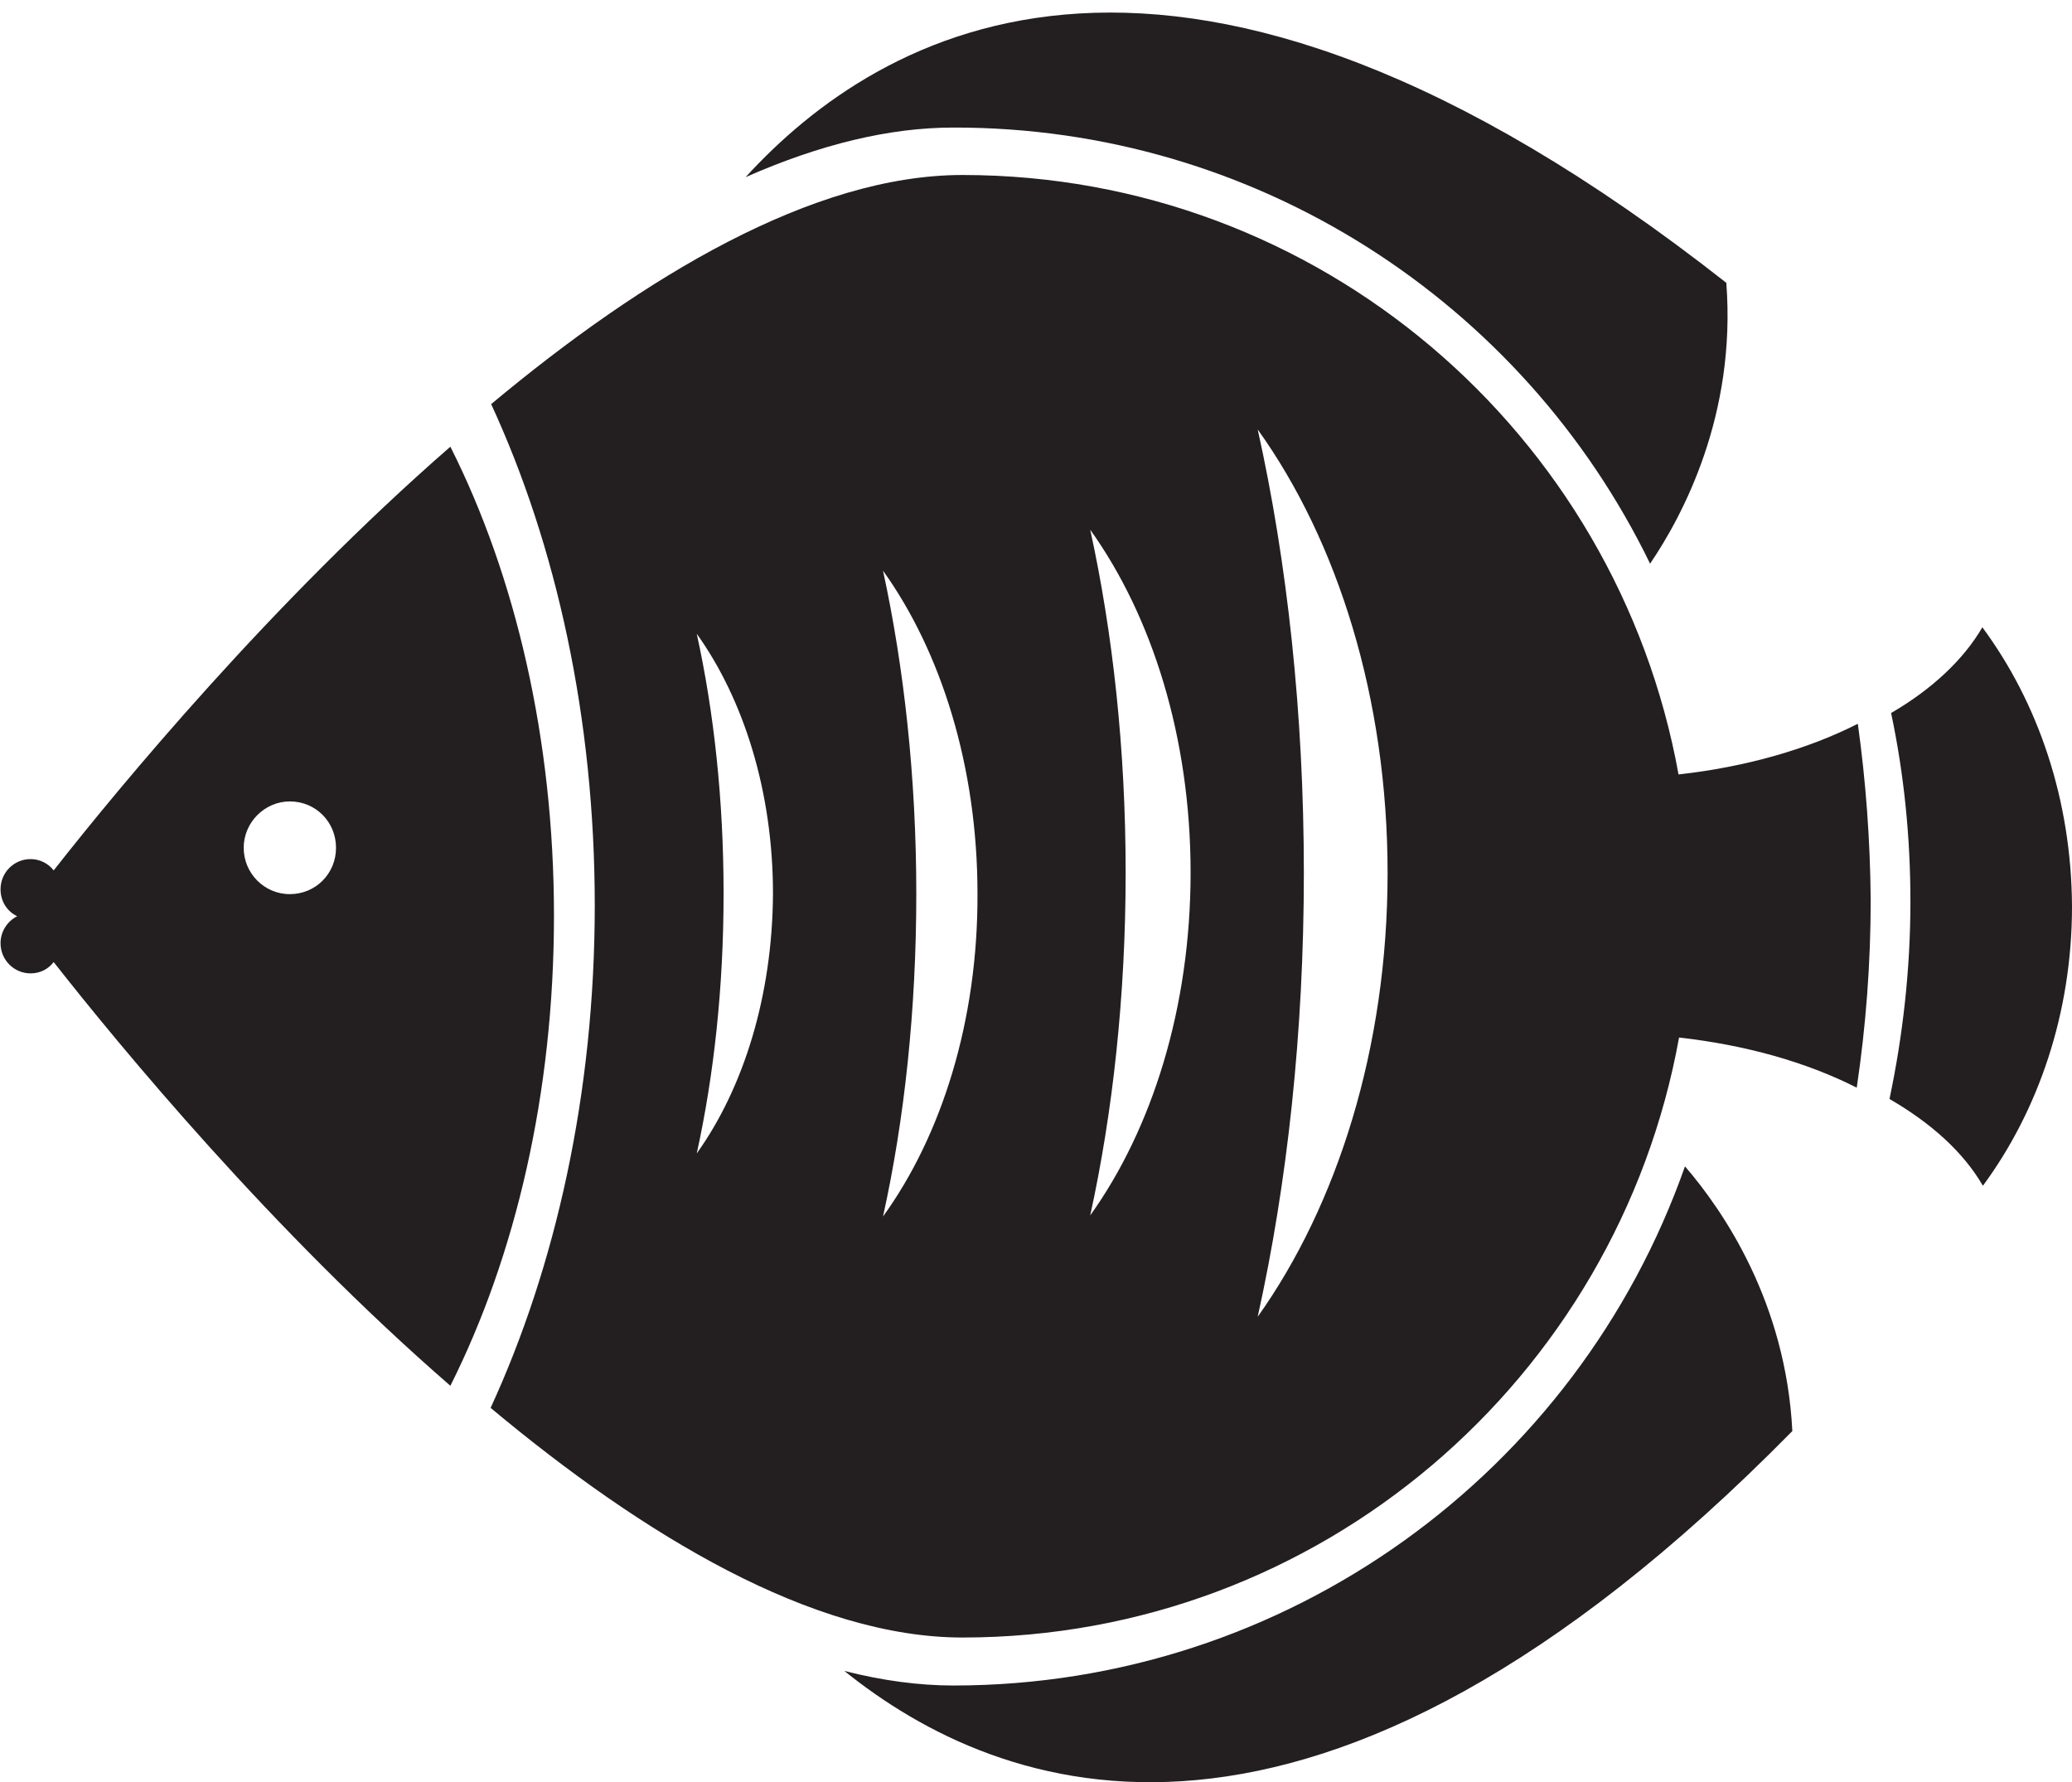
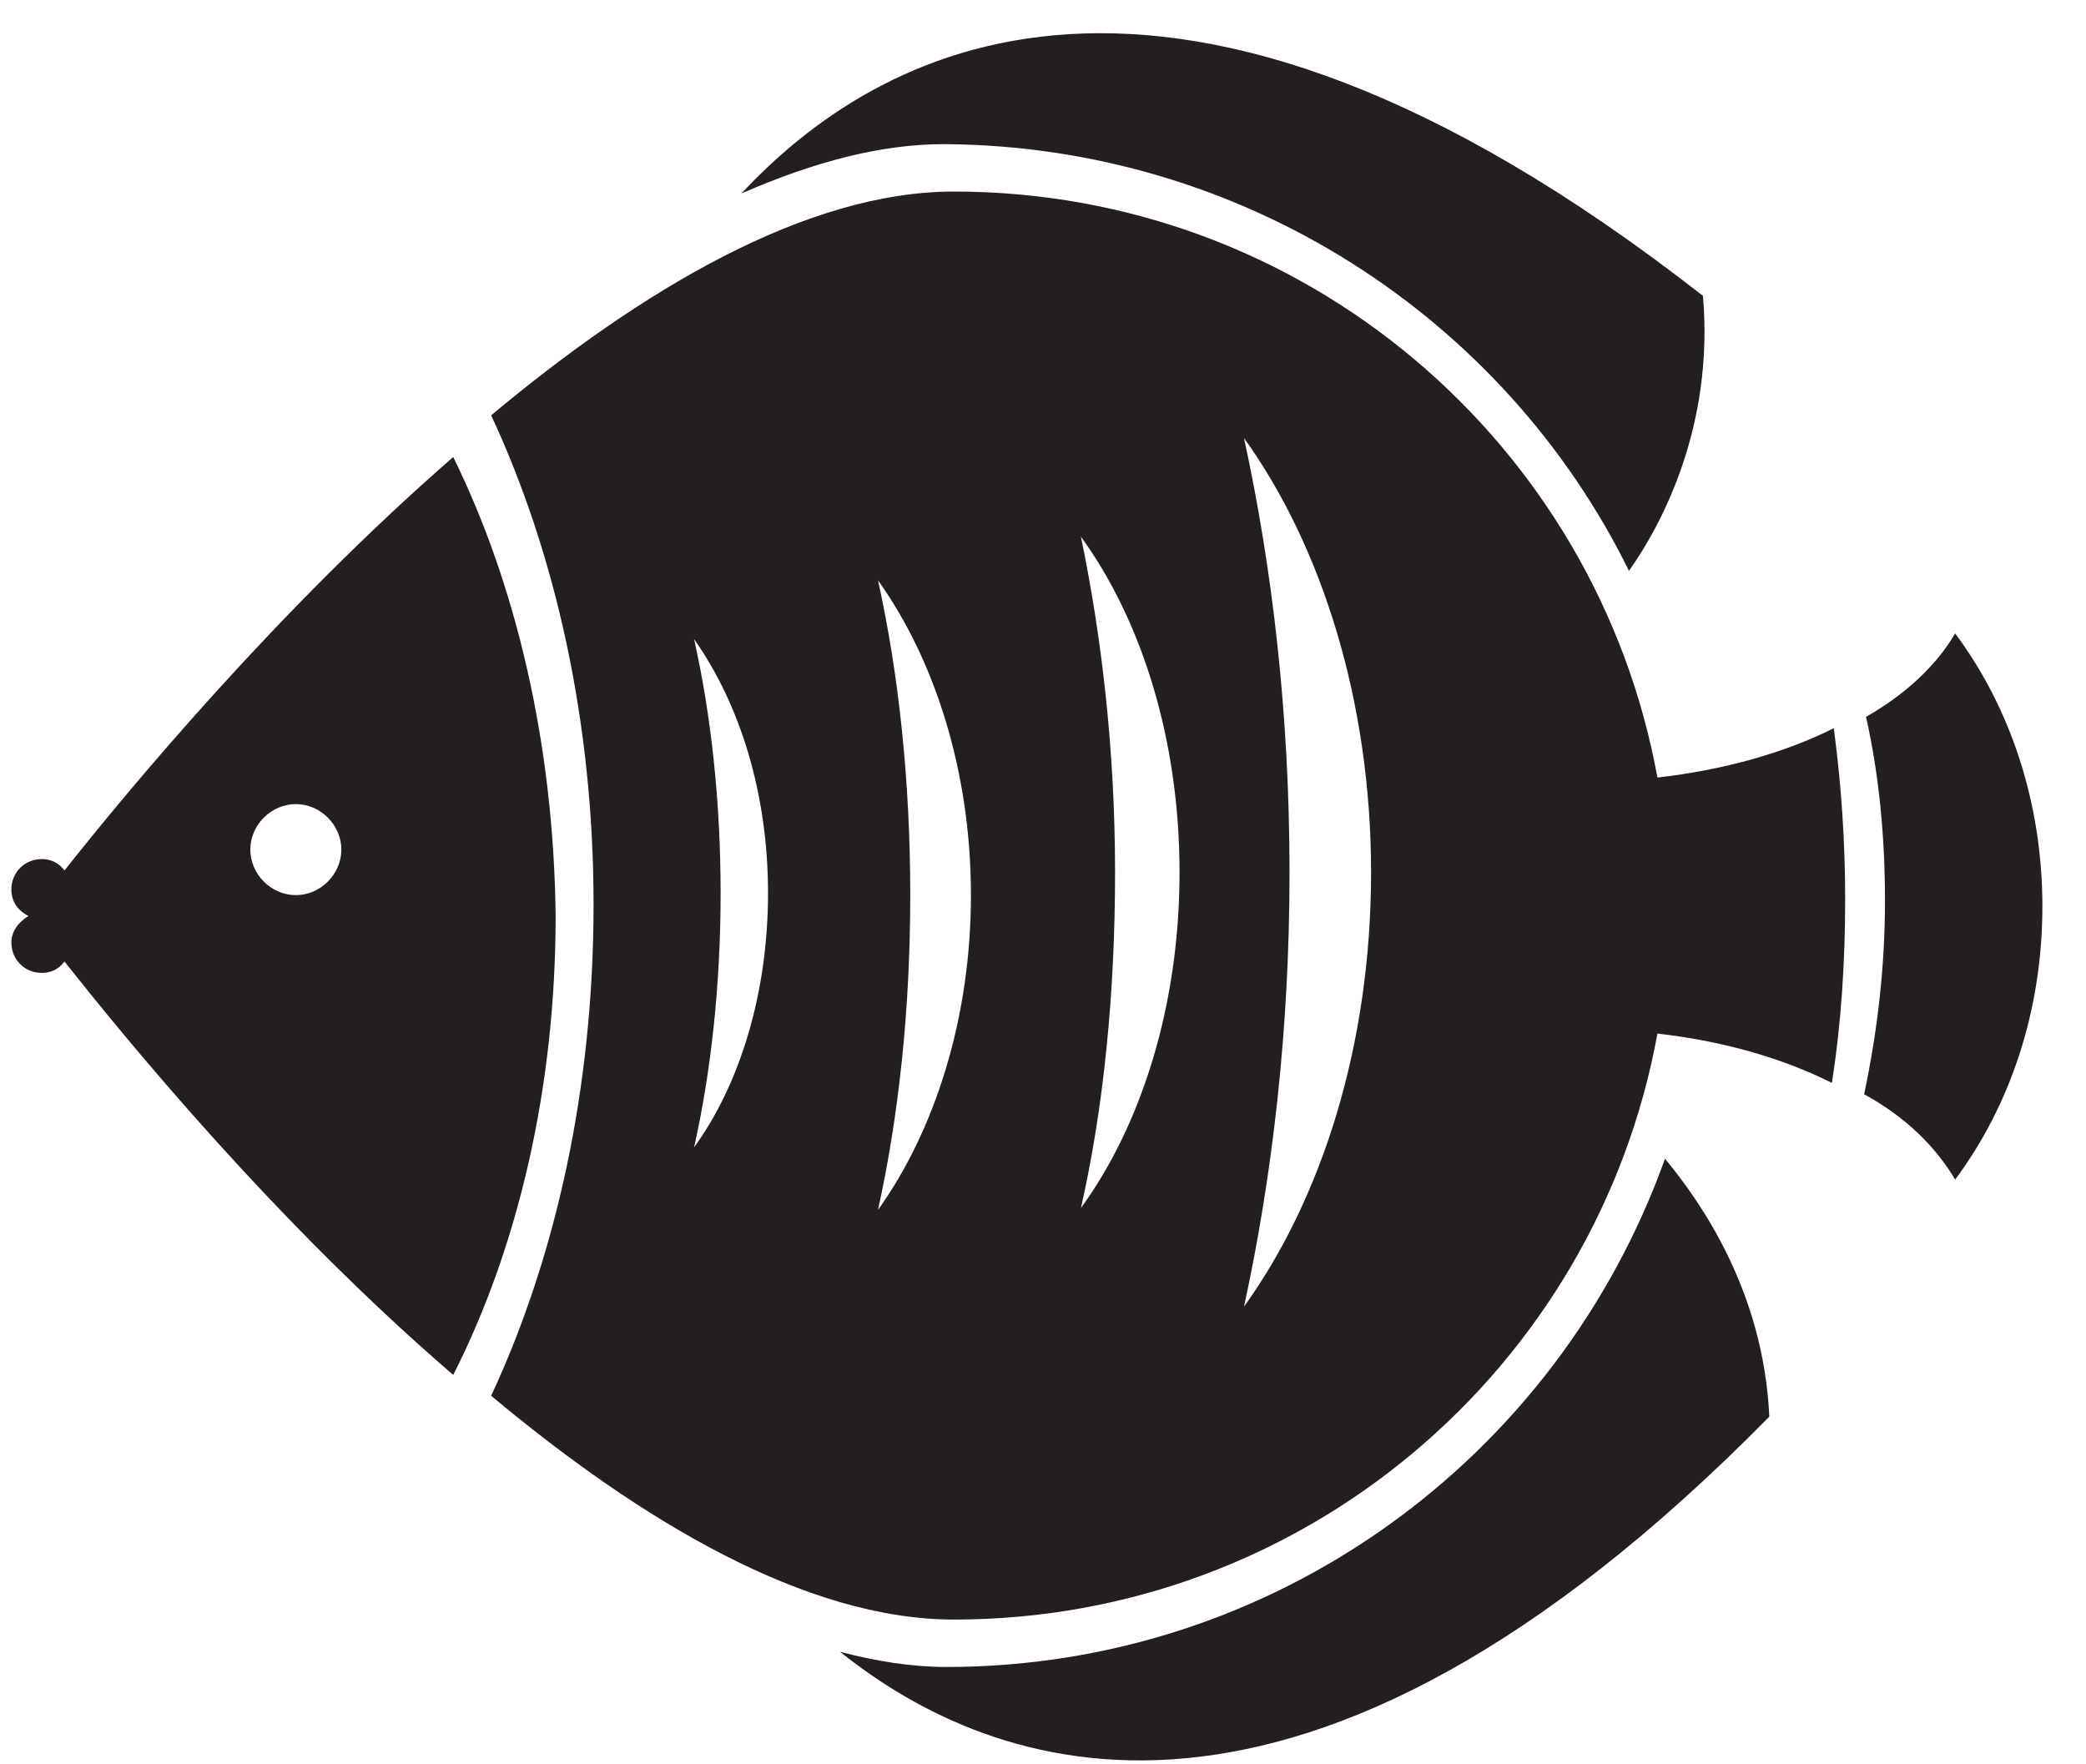
- <svg xmlns="http://www.w3.org/2000/svg" width="150px" height="129px" viewBox="0 0 150 129" version="1.1">
-   <defs />
-   <g id="Page-1" stroke="none" stroke-width="1" fill="none" fill-rule="evenodd">
-     <g id="animals_fish" transform="translate(0, 1)" fill="#231F20">
-       <path d="M143.51,44.41 C142.15,46.751 139.858,48.898 136.904,50.615 C137.837,55.024 138.303,59.59 138.303,64.273 C138.303,69.151 137.759,73.951 136.788,78.556 C139.819,80.312 142.15,82.42 143.549,84.839 C147.552,79.415 150,72.351 150,64.624 C149.961,56.898 147.552,49.873 143.51,44.41 L143.51,44.41 Z" id="Shape" />
-       <path d="M32.604,31.337 C19.702,42.576 8.666,55.922 3.886,62.01 C3.497,61.502 2.876,61.19 2.215,61.19 C1.01,61.19 0.039,62.166 0.039,63.376 C0.039,64.234 0.505,64.976 1.244,65.327 C0.544,65.678 0.039,66.42 0.039,67.278 C0.039,68.488 1.01,69.463 2.215,69.463 C2.915,69.463 3.497,69.151 3.886,68.644 C8.666,74.732 19.702,88.117 32.604,99.317 C37.306,89.951 40.104,78.166 40.104,65.288 C40.104,52.488 37.306,40.663 32.604,31.337 L32.604,31.337 Z M20.984,63.727 C19.119,63.727 17.642,62.205 17.642,60.371 C17.642,58.537 19.158,57.015 20.984,57.015 C22.85,57.015 24.326,58.498 24.326,60.371 C24.326,62.244 22.85,63.727 20.984,63.727 L20.984,63.727 Z" id="Shape" />
-       <path d="M69.016,121.015 C66.528,121.015 63.886,120.663 61.127,119.961 C72.28,128.937 95.091,137.834 129.754,102.595 C129.288,93.307 124.78,86.673 121.982,83.434 C114.171,105.639 93.148,121.015 69.016,121.015 L69.016,121.015 Z" id="Shape" />
-       <path d="M119.456,39.805 C121.788,36.371 125.712,29.073 124.974,19.473 C85.142,-11.824 63.575,1.327 53.977,11.824 C59.378,9.444 64.391,8.234 69.016,8.234 C90.894,8.195 110.246,20.839 119.456,39.805 L119.456,39.805 Z" id="Shape" />
-       <path d="M134.495,51.395 C130.881,53.229 126.412,54.517 121.516,55.063 C117.047,30.361 95.518,11.668 69.676,11.668 C58.834,11.668 46.593,19.044 35.557,28.254 C40.259,38.439 43.057,50.966 43.057,64.546 C43.057,78.166 40.22,90.693 35.518,100.917 C46.593,110.166 58.834,117.541 69.676,117.541 C95.557,117.541 117.085,98.81 121.554,74.107 C126.412,74.654 130.803,75.902 134.417,77.737 C135.078,73.288 135.427,68.761 135.427,64.117 C135.389,59.824 135.078,55.571 134.495,51.395 L134.495,51.395 Z M50.44,82.498 C51.684,76.839 52.383,70.478 52.383,63.688 C52.383,56.898 51.684,50.537 50.44,44.878 C53.821,49.6 55.959,56.273 55.959,63.688 C55.92,71.102 53.821,77.776 50.44,82.498 L50.44,82.498 Z M63.925,87.063 C65.479,80.039 66.334,72.117 66.334,63.688 C66.334,55.259 65.44,47.298 63.925,40.312 C68.122,46.166 70.764,54.478 70.764,63.688 C70.803,72.898 68.161,81.21 63.925,87.063 L63.925,87.063 Z M78.925,86.985 C80.557,79.532 81.49,71.102 81.49,62.166 C81.49,53.229 80.557,44.8 78.925,37.346 C83.394,43.59 86.192,52.371 86.192,62.166 C86.192,71.961 83.394,80.741 78.925,86.985 L78.925,86.985 Z M91.049,94.322 C93.187,84.683 94.391,73.756 94.391,62.205 C94.391,50.654 93.187,39.688 91.049,30.088 C96.839,38.166 100.453,49.561 100.453,62.205 C100.453,74.849 96.801,86.244 91.049,94.322 L91.049,94.322 Z" id="Shape" />
+ <svg xmlns="http://www.w3.org/2000/svg" version="1.1" id="Layer_1" x="0px" y="0px" width="110px" height="93px" viewBox="0 0 110 93" enable-background="new 0 0 110 93" xml:space="preserve">
+   <g>
+     <path fill="#231F20" d="M103.1,33.4c-1,1.7-2.6,3.2-4.7,4.4c0.7,3.1,1,6.4,1,9.7c0,3.5-0.4,6.9-1.1,10.2c2.2,1.2,3.8,2.8,4.8,4.5   c2.9-3.9,4.6-8.9,4.6-14.4C107.7,42.3,106,37.3,103.1,33.4z" />
+     <g>
+       <path fill="#231F20" d="M23.9,24.1c-9.2,8-17.1,17.5-20.5,21.8c-0.3-0.4-0.7-0.6-1.2-0.6c-0.9,0-1.6,0.7-1.6,1.6    c0,0.6,0.3,1.1,0.9,1.4c-0.5,0.3-0.9,0.8-0.9,1.4c0,0.9,0.7,1.6,1.6,1.6c0.5,0,0.9-0.2,1.2-0.6C6.8,55,14.6,64.5,23.9,72.5    c3.4-6.7,5.4-15.1,5.4-24.2C29.2,39.2,27.2,30.8,23.9,24.1z M15.6,47.2c-1.3,0-2.4-1.1-2.4-2.4s1.1-2.4,2.4-2.4    c1.3,0,2.4,1.1,2.4,2.4S16.9,47.2,15.6,47.2z" />
    </g>
+     <path fill="#231F20" d="M49.9,87.9c-1.8,0-3.7-0.3-5.6-0.8c8,6.4,24.3,12.7,49-12.4c-0.3-6.6-3.6-11.3-5.5-13.6   C82.1,77,67.1,87.9,49.9,87.9z" />
+     <path fill="#231F20" d="M85.9,30.1c1.7-2.4,4.5-7.6,3.9-14.5C61.4-6.6,46,2.8,39.1,10.2c3.9-1.7,7.4-2.6,10.7-2.6   C65.5,7.7,79.3,16.7,85.9,30.1z" />
+     <path fill="#231F20" d="M96.7,38.4c-2.6,1.3-5.8,2.2-9.3,2.6c-3.2-17.6-18.6-30.9-37.1-30.9c-7.8,0-16.5,5.2-24.4,11.8   c3.4,7.3,5.4,16.2,5.4,25.8c0,9.7-2,18.6-5.4,25.9c7.9,6.6,16.6,11.8,24.4,11.8c18.5,0,33.9-13.3,37.1-30.9   c3.5,0.4,6.6,1.3,9.2,2.6c0.5-3.2,0.7-6.4,0.7-9.7C97.3,44.4,97.1,41.4,96.7,38.4z M36.6,60.5c0.9-4,1.4-8.6,1.4-13.4   c0-4.8-0.5-9.4-1.4-13.4c2.4,3.4,3.9,8.1,3.9,13.4C40.5,52.4,39,57.2,36.6,60.5z M46.3,63.8c1.1-5,1.7-10.6,1.7-16.6   s-0.6-11.6-1.7-16.6c3,4.2,4.9,10.1,4.9,16.6C51.2,53.7,49.3,59.6,46.3,63.8z M57,63.7c1.2-5.3,1.8-11.3,1.8-17.7   c0-6.4-0.7-12.4-1.8-17.7c3.2,4.4,5.2,10.7,5.2,17.7C62.2,53,60.2,59.3,57,63.7z M65.6,68.9c1.5-6.9,2.4-14.6,2.4-22.9   s-0.9-16-2.4-22.9c4.1,5.7,6.7,13.9,6.7,22.9C72.3,55.1,69.7,63.2,65.6,68.9z" />
  </g>
</svg>
